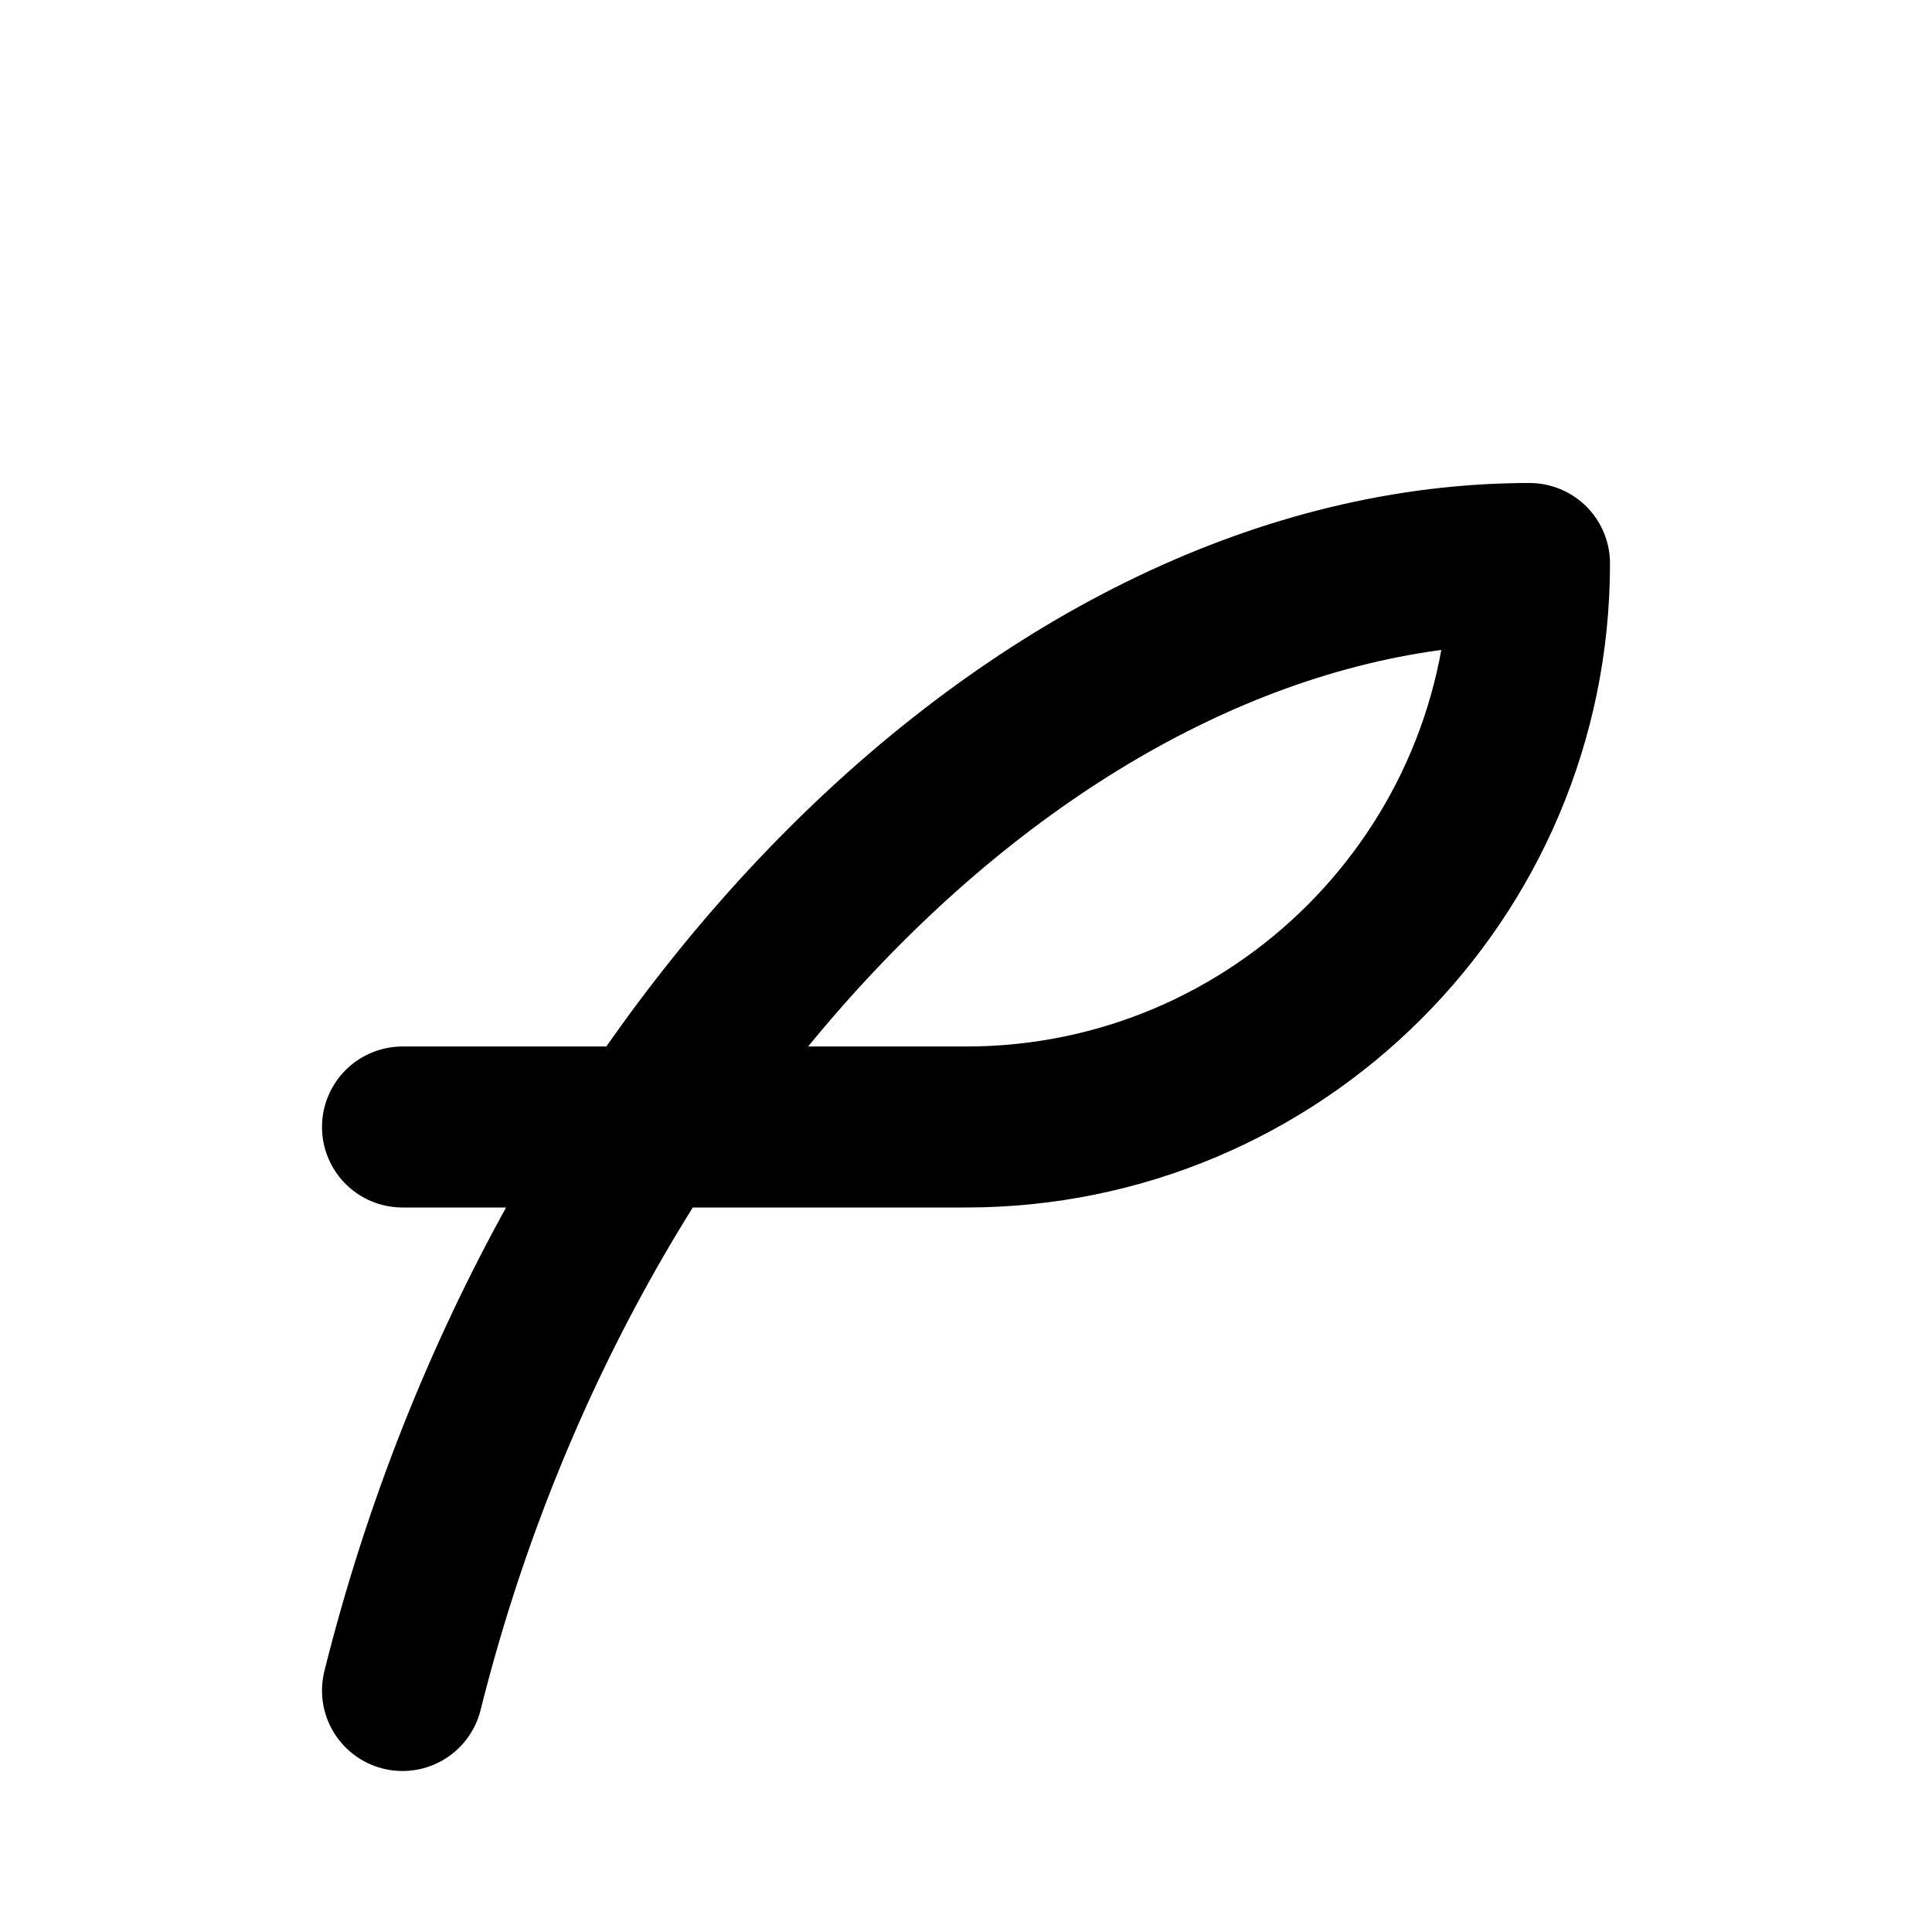
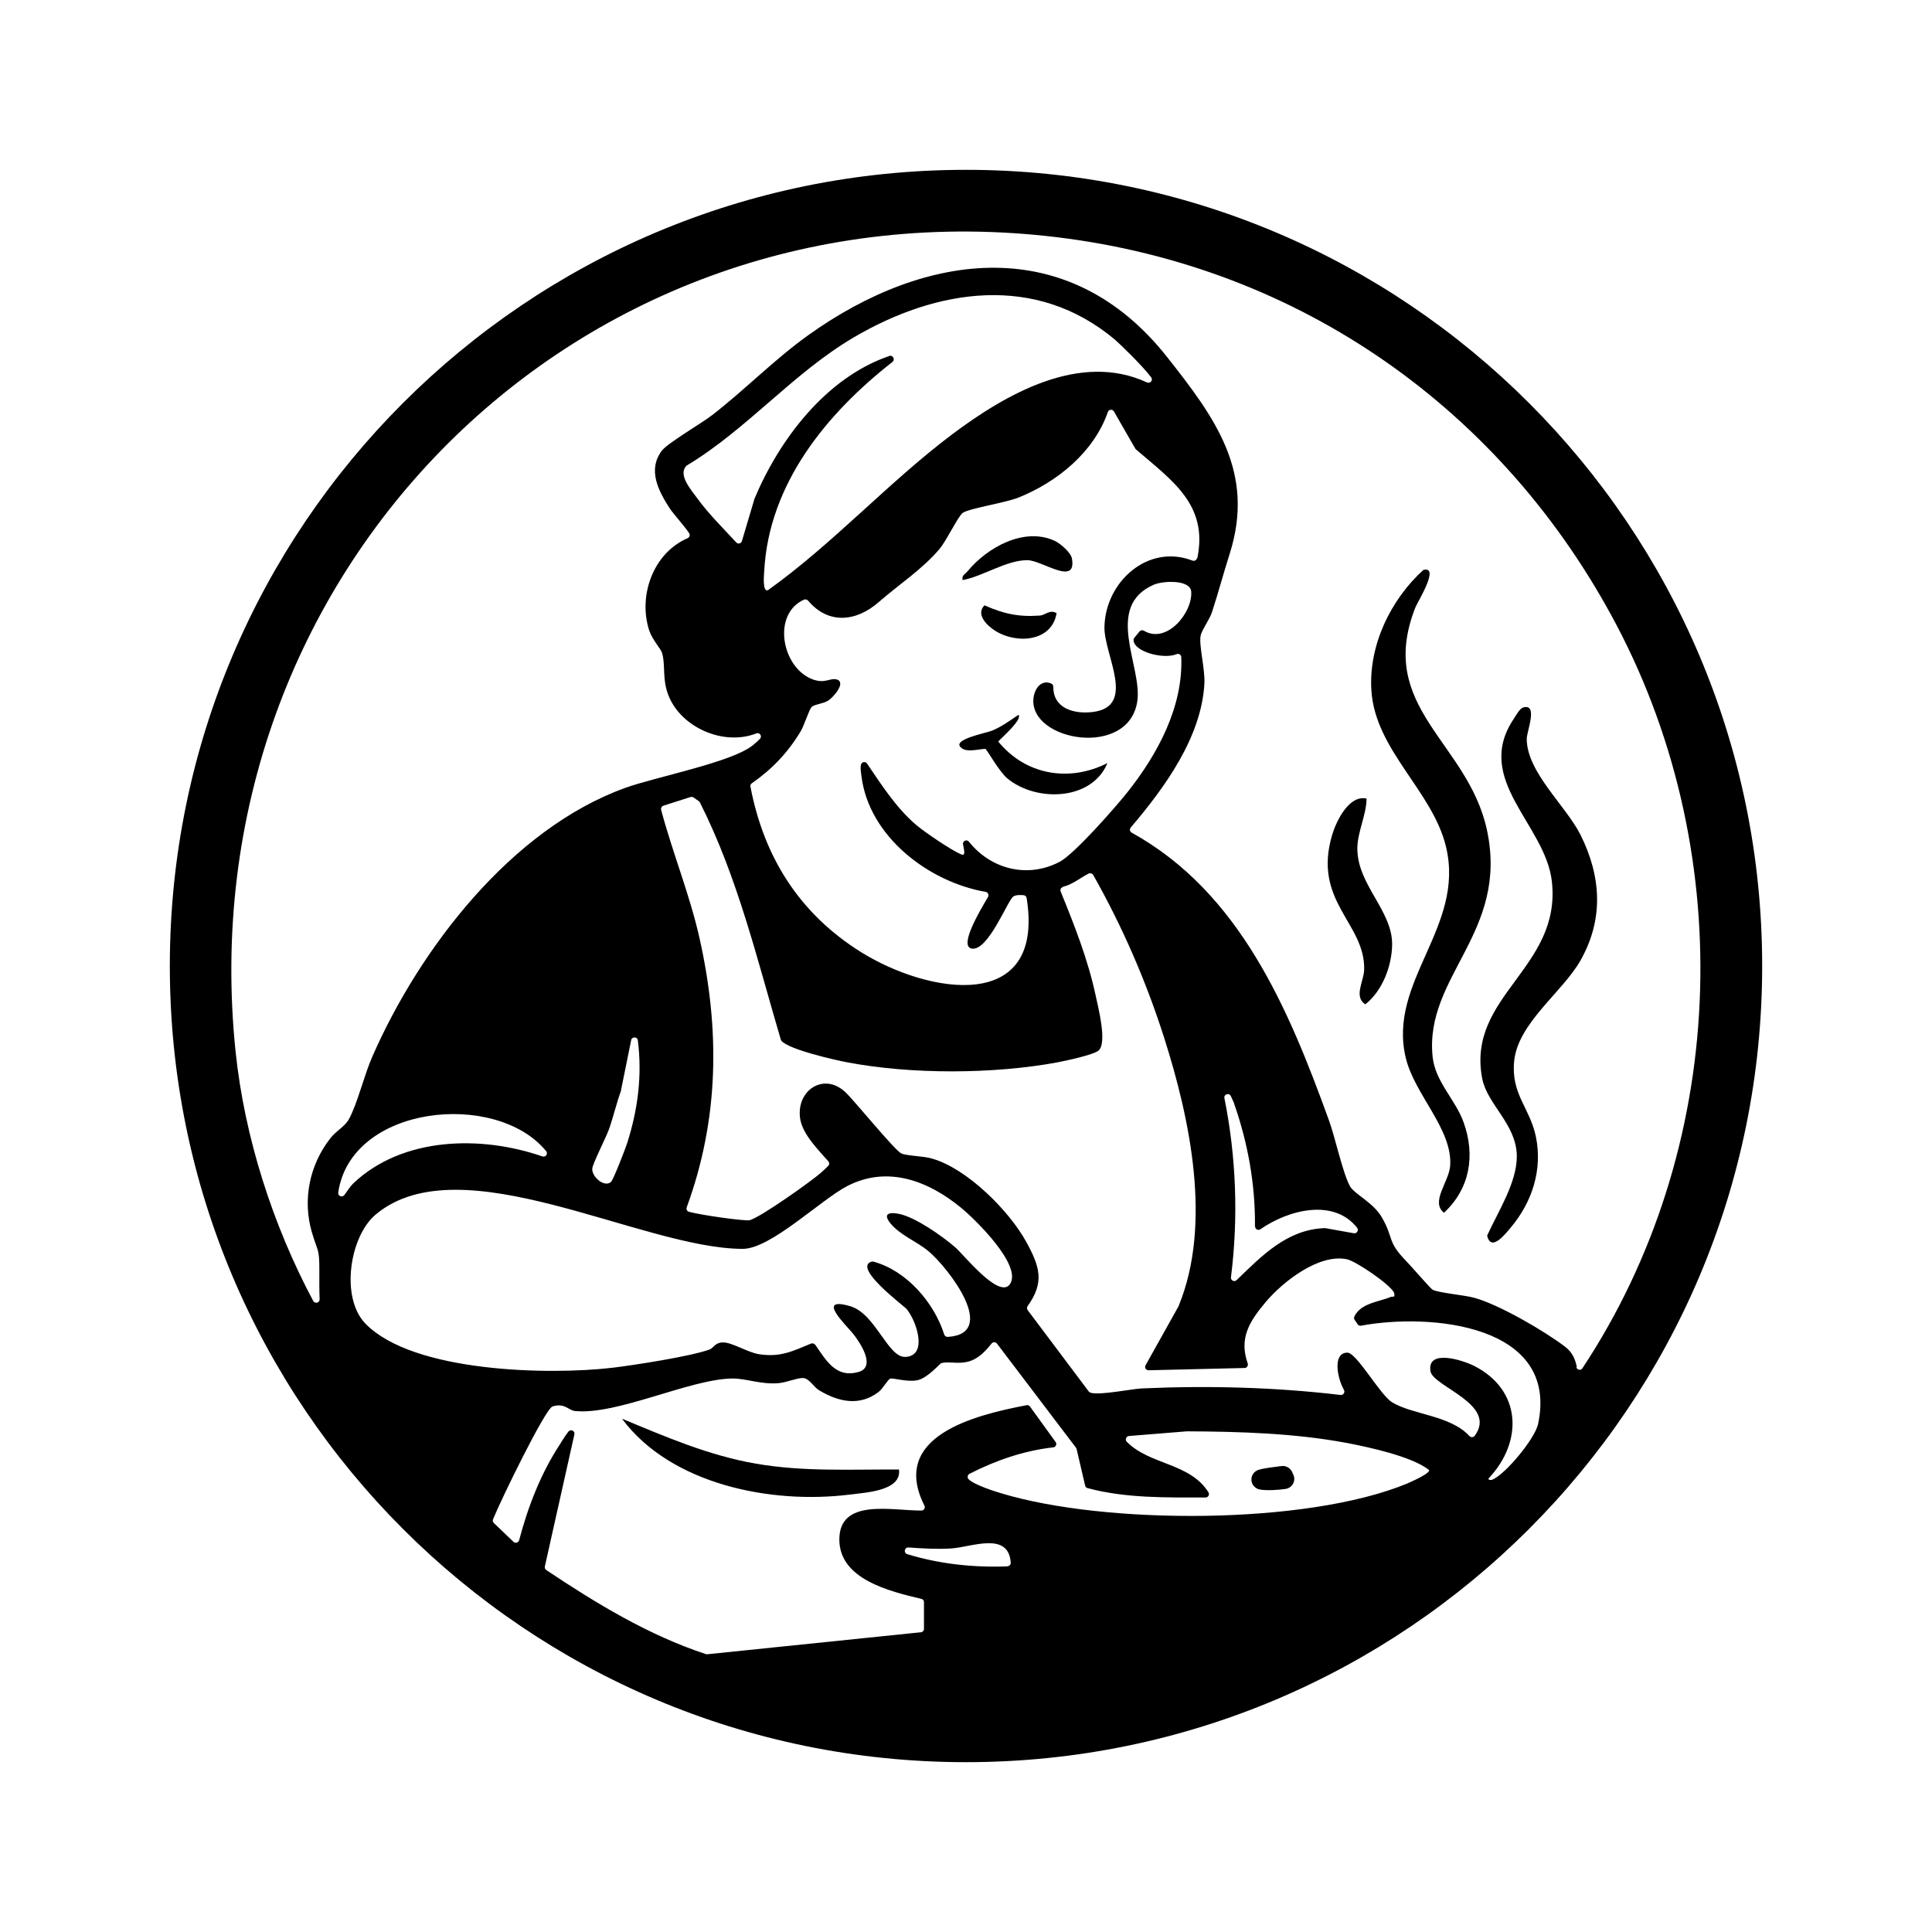
- <svg xmlns="http://www.w3.org/2000/svg" class="h-10 w-10 mx-auto text-green-600" fill="none" viewBox="0 0 24 24" stroke="currentColor">
-   <path d="M5 21c2-8 8-14 14-14a7 7 0 01-7 7H5" stroke-width="2" stroke-linecap="round" stroke-linejoin="round" />
+ <svg xmlns="http://www.w3.org/2000/svg" id="Capa_1" data-name="Capa 1" viewBox="0 0 136.06 136.06">
+   <path d="M124.1,68.03c0,30.97-25.1,56.07-56.07,56.07S11.96,99,11.96,68.03,37.06,11.96,68.03,11.96s56.07,25.1,56.07,56.07ZM111.01,96.27c.04.21.32.27.43.09,10.19-15.4,11.02-35.94,2.43-52.29-7.98-15.18-22.27-25.27-39.4-27.36-33.77-4.11-61.37,23.7-57.88,57.34.63,6.04,2.61,12.21,5.47,17.57.12.22.46.13.45-.12-.03-.68-.02-1.37-.02-2.06,0-1.57-.11-1.24-.53-2.67-.66-2.27-.17-4.71,1.29-6.59.42-.55,1.03-.83,1.32-1.36.61-1.11,1.08-3.13,1.66-4.43,3.33-7.59,9.78-16,17.79-18.9,2.16-.78,7.51-1.8,8.99-3,.12-.1.33-.27.51-.46s-.03-.48-.26-.38c-2.28.9-5.3-.4-6.19-2.69-.45-1.15-.19-2.1-.44-2.96-.08-.3-.69-.94-.91-1.6-.8-2.47.3-5.47,2.71-6.5.13-.06.18-.22.11-.34-.31-.48-1.18-1.45-1.37-1.75-.79-1.22-1.58-2.7-.57-4.06.39-.53,2.78-1.92,3.56-2.52,2.31-1.79,4.36-3.9,6.74-5.61,8.33-5.97,18.37-7.24,25.29,1.52,3.38,4.28,6.23,8.12,4.41,13.86-.44,1.37-.8,2.75-1.25,4.12-.17.52-.74,1.28-.8,1.67-.12.69.32,2.32.27,3.34-.21,3.8-2.8,7.34-5.19,10.15-.1.11-.06.29.07.36,7.63,4.22,11.06,12.44,13.89,20.26.45,1.23.95,3.64,1.47,4.62.31.58,1.65,1.15,2.26,2.22.87,1.51.33,1.66,1.74,3.1.3.31,1.7,1.92,1.82,1.98.39.23,2.25.38,2.96.58,1.74.48,4.94,2.34,6.39,3.45.51.39.71.88.82,1.44ZM80.78,26.93c.23.11.44-.16.29-.36-.7-.91-2.25-2.39-2.54-2.64-5.57-4.69-12.54-3.62-18.42-.16-4.26,2.51-7.48,6.44-11.72,9-.02,0-.03.02-.04.03-.64.63.34,1.72.76,2.3.79,1.09,1.82,2.1,2.74,3.1.13.14.35.08.4-.1l.86-2.89s0-.02,0-.03c1.76-4.22,5.05-8.58,9.52-10.11.25-.09.43.25.22.42-4.65,3.64-8.7,8.58-9.03,14.72-.01.21-.15,1.53.27,1.35,4.59-3.28,8.5-7.62,12.99-10.99,3.78-2.83,8.98-5.82,13.69-3.64ZM84.32,39.31c.78-3.77-1.78-5.47-4.32-7.66-.02-.02-.04-.04-.05-.06l-1.5-2.61c-.1-.18-.37-.16-.43.04-.99,2.83-3.56,4.92-6.29,6.02-.95.38-3.48.76-3.93,1.08-.32.23-1.12,1.91-1.61,2.51-1.2,1.44-2.91,2.55-4.29,3.76-1.62,1.42-3.58,1.59-4.99-.09-.07-.08-.19-.11-.29-.07-2.26,1.02-1.57,4.74.55,5.59.92.37,1.28-.1,1.75.03.71.2-.25,1.28-.61,1.5s-.98.25-1.16.45-.52,1.31-.78,1.73c-.9,1.49-2,2.64-3.42,3.63-.08.05-.12.15-.1.24.95,4.98,3.47,8.96,7.8,11.66,4.76,2.96,12.96,4.34,11.65-3.82-.02-.11-.11-.19-.23-.2-.24-.01-.5-.03-.7.09-.4.24-1.78,3.9-2.95,3.67-.9-.18.6-2.68,1.16-3.63.08-.14,0-.33-.16-.36-4.02-.69-8.23-3.91-8.75-8.14-.03-.25-.12-.68,0-.9.09-.14.3-.13.39,0,1.02,1.51,2.09,3.17,3.49,4.35.61.51,2.45,1.76,3.14,2.05.33.14.21-.28.13-.7-.05-.25.27-.39.42-.19,1.53,1.92,4.11,2.61,6.39,1.41,1.04-.55,3.92-3.83,4.77-4.9,2.12-2.67,3.93-6.01,3.79-9.51,0-.17-.18-.28-.33-.21-.95.39-3.06-.19-3.03-1.02,0-.05.02-.1.06-.14l.36-.44c.08-.09.21-.11.31-.05,1.6.96,3.44-1.27,3.33-2.76-.07-.85-1.97-.77-2.64-.48-3.51,1.54-.82,5.72-1.15,8.16-.55,4.09-7.62,2.87-7.32-.15.07-.7.56-1.36,1.26-1.05.08.04.14.12.14.22-.02,1.52,1.44,1.95,2.79,1.78,3.1-.39.77-4.05.81-5.98.06-3.19,3.07-5.89,6.2-4.68.14.05.29-.03.32-.18ZM74.86,62.47c-.14.03-.22.19-.16.32.96,2.36,1.91,4.76,2.45,7.27.18.85.84,3.37.22,3.92-.35.31-2.35.73-2.92.84-4.5.83-10.26.85-14.75,0-.9-.17-4.11-.89-4.67-1.52-.02-.02-.03-.05-.04-.08-1.67-5.65-3.03-11.42-5.7-16.71-.02-.04-.04-.07-.08-.09l-.37-.26c-.06-.04-.14-.05-.21-.03l-1.91.61c-.12.04-.19.17-.16.29.81,3.05,2.02,5.98,2.71,9.07,1.44,6.45,1.37,12.7-.91,18.93-.05.13.03.28.16.31.89.24,3.94.67,4.28.59.74-.19,4.33-2.73,5.05-3.37.17-.15.32-.3.48-.46.09-.09.09-.23,0-.32-.76-.87-1.85-1.94-1.99-3.07-.24-1.97,1.72-3.21,3.21-1.78.68.65,3.47,4.1,3.93,4.3.4.18,1.49.17,2.15.36,2.46.69,5.44,3.67,6.65,5.88.95,1.73,1.29,2.84.09,4.51-.06.09-.06.2,0,.28l4.31,5.74s.07.07.12.08c.63.2,2.87-.26,3.59-.3,4.66-.21,9.39-.09,14.02.46.19.02.33-.18.24-.35-.5-.89-.8-2.63.24-2.63.65,0,2.3,2.97,3.14,3.49,1.42.88,4.12.92,5.45,2.38.1.11.29.11.38-.02,1.62-2.22-2.94-3.46-3.12-4.54-.26-1.6,2.28-.78,3.07-.38,3.36,1.7,3.47,5.35,1.02,7.93-.03.13.18.12.26.09.93-.38,3.02-2.91,3.23-3.93,1.49-7.03-7.62-7.82-12.47-6.92-.09.02-.19-.02-.24-.1l-.21-.31c-.05-.07-.05-.17-.02-.24.46-.94,1.7-1.02,2.56-1.37.18-.07.3.08.25-.24,0-.03-.01-.05-.02-.08-.32-.6-2.7-2.22-3.33-2.34-1.97-.4-4.5,1.59-5.69,3-1.18,1.4-1.9,2.57-1.28,4.34.05.15-.06.32-.22.32l-6.76.16c-.19,0-.31-.19-.21-.36l2.32-4.15s0-.02.01-.03c2.36-5.76.8-13.16-1.03-18.89-1.27-3.98-2.94-7.82-4.99-11.45-.06-.11-.2-.15-.32-.1-.58.29-1.14.78-1.84.94ZM43.04,83.22c.17-.17,1-2.32,1.13-2.72.76-2.39,1.06-4.78.75-7.23-.03-.27-.42-.28-.47-.02l-.72,3.55s0,.02,0,.03c-.31.85-.51,1.72-.8,2.58-.21.64-1.18,2.49-1.22,2.89-.05.56.87,1.39,1.35.91ZM88.38,86.37c.03-2.95-.5-5.9-1.48-8.68,0,0,0-.01,0-.02l-.22-.48c-.12-.26-.51-.13-.45.15.83,4.14.99,8.41.46,12.61-.03.22.24.36.4.2,1.77-1.71,3.54-3.56,6.19-3.66.02,0,.04,0,.05,0l2.01.36c.22.04.37-.21.23-.39-1.64-2.07-4.8-1.28-6.81.11-.16.11-.37,0-.37-.2ZM38.2,81.44c.24.08.42-.2.25-.39,0,0-.01-.02-.02-.02-3.54-4.25-13.71-3.21-14.61,2.95-.04.25.28.38.43.18.22-.3.43-.63.64-.83,3.46-3.27,8.97-3.39,13.31-1.89ZM66.5,93.98c.03.11.14.18.25.17,3.62-.23.03-4.88-1.38-6.05-.83-.69-1.99-1.11-2.68-1.97-.54-.68-.04-.78.64-.64,1.17.25,3.01,1.55,3.93,2.34.59.5,3.1,3.69,3.86,2.61.91-1.31-2.48-4.6-3.42-5.37-2.29-1.89-5.15-3.01-8-1.56-1.88.96-5.41,4.44-7.39,4.44-7.1,0-19.85-7.44-25.85-2.42-1.84,1.54-2.5,5.85-.73,7.68,3.34,3.45,12.96,3.64,17.43,3.11,1.56-.19,5.42-.79,6.78-1.27.34-.12.38-.48.93-.51.65-.04,1.75.7,2.59.83,1.51.23,2.37-.22,3.66-.75.1-.04.22,0,.29.08.78,1.11,1.45,2.37,3.05,1.92,1.28-.36.08-2.11-.38-2.69s-2.69-2.67-.2-1.94c1.78.52,2.64,3.62,3.88,3.57,1.61-.07.79-2.53.09-3.37-.18-.22-3.83-2.92-2.47-3.34.04-.01.09-.01.13,0,2.33.63,4.27,2.87,4.99,5.14ZM84.92,105.46c-2.78,0-5.64.06-8.33-.66-.09-.02-.15-.09-.17-.18l-.6-2.57s-.02-.06-.04-.09l-5.57-7.34c-.09-.12-.28-.13-.38,0-.45.56-.95,1.1-1.68,1.28-.67.17-1.3-.03-1.85.09-.1.02-.96,1.06-1.69,1.21s-1.67-.17-1.91-.11c-.17.04-.52.71-.83.94-1.34,1.03-2.83.69-4.17-.11-.39-.23-.69-.82-1.11-.87-.39-.04-1.22.32-1.78.36-1.23.1-2.22-.33-3.23-.33-2.98.03-8.11,2.59-11.09,2.29-.46-.05-.72-.59-1.58-.32-.51.16-3.61,6.52-4.19,7.95-.04.09-.01.19.06.26l1.38,1.32c.13.13.35.06.4-.11.62-2.36,1.53-4.71,2.87-6.75.06-.09.33-.56.6-.9.16-.2.48-.05.42.2l-2.08,9.3c-.02.1.02.2.1.25,3.52,2.35,7.2,4.59,11.24,5.92.03.01.07.01.1.01l15.05-1.55c.12-.01.21-.11.21-.24v-1.88c0-.11-.07-.21-.18-.23-2.24-.53-5.78-1.38-5.78-4.18,0-2.93,3.69-2.03,5.78-2.04.18,0,.29-.19.21-.35-2.45-4.87,3.47-6.36,7.2-7.07.09-.02.18.02.24.1l1.8,2.49c.11.15.02.36-.17.38-2.06.23-4.05.92-5.89,1.86-.14.07-.18.26-.07.38.43.43,1.99.9,2.29.99,7.3,2.22,21.51,2.25,28.59-.68.18-.08,1.79-.77,1.52-.98-1.21-.94-4.27-1.6-5.81-1.89-3.68-.68-7.45-.79-11.19-.81,0,0-.01,0-.02,0l-4.08.33c-.2.02-.3.26-.16.4,1.59,1.64,4.45,1.48,5.75,3.56.1.16-.01.37-.2.37ZM70.95,110.3c.13,0,.24-.12.23-.25-.15-2.22-2.74-1.1-4.19-1-1,.06-2.01,0-3.01-.07-.29-.02-.36.39-.09.47h0c2.29.7,4.67.95,7.06.86Z" />
+   <path d="M100.27,40.13c1.14-.25-.45,2.28-.59,2.64-2.79,7.07,3.68,9.46,5.03,15.65,1.58,7.25-4.4,10.31-3.82,15.99.18,1.77,1.6,3.01,2.18,4.62.84,2.32.46,4.67-1.38,6.38-.97-.78.36-2.17.44-3.33.16-2.57-2.51-4.99-3.13-7.58-1.29-5.4,4.18-9.2,2.84-14.84-.93-3.95-4.99-6.81-5.26-11.03-.21-3.17,1.36-6.42,3.68-8.51Z" />
+   <path d="M107.28,49.82c1.06-.29.24,1.69.24,2.21,0,2.35,2.75,4.7,3.79,6.77,1.46,2.93,1.64,5.93,0,8.83-1.27,2.25-4.43,4.42-4.68,7.13-.21,2.32,1.1,3.24,1.53,5.27.49,2.35-.26,4.65-1.8,6.46-.42.5-1.36,1.67-1.63.53.75-1.66,2.12-3.76,2.09-5.63-.04-2.25-2.08-3.59-2.44-5.45-1.1-5.82,5.59-7.75,4.91-13.86-.45-4.03-5.58-7.17-2.67-11.48.16-.23.4-.71.66-.78Z" />
+   <path d="M96.24,56.24c-.02,1.2-.64,2.31-.65,3.52,0,2.56,2.48,4.37,2.45,6.77-.02,1.51-.69,3.26-1.89,4.2-.83-.54-.11-1.61-.08-2.42.1-3.31-3.68-4.81-2.24-9.56.3-.97,1.19-2.79,2.41-2.51Z" />
+   <path d="M77.99,53.74c-1.1,2.67-5.04,2.76-7.06,1.07-.57-.48-1.41-1.99-1.52-2.06-.13-.07-1.31.29-1.69-.07-.81-.59,1.73-1.05,2.16-1.23.67-.28,1.25-.71,1.85-1.11.28.34-1.19,1.61-1.43,1.88,1.92,2.36,4.99,2.89,7.69,1.52Z" />
+   <path d="M67.79,40.85c-.08-.34.19-.42.36-.63,1.36-1.65,3.94-3.11,6.09-2.15.41.18,1.17.83,1.25,1.26.35,1.99-2.1.13-3.13.12-1.47-.01-3.12,1.13-4.56,1.4Z" />
+   <path d="M74.41,43.18c-.33,2.03-2.85,2.2-4.36,1.22-.57-.37-1.34-1.14-.72-1.77,1.36.6,2.4.83,3.91.72.39-.03.68-.45,1.17-.17Z" />
+   <path d="M63.31,103.49c.2,1.52-2.37,1.62-3.51,1.77-5.5.68-12.55-.71-16-5.35,3.08,1.28,6.13,2.6,9.45,3.17,3.35.58,6.67.39,10.06.41Z" />
+   <path d="M90.52,104.86c-.57.08-1.3.12-1.79.04-.28-.05-.51-.26-.58-.53h0c-.09-.37.12-.75.49-.86.47-.14,1.12-.19,1.58-.26.31-.05.61.1.76.38.04.08.08.18.12.27.17.43-.12.9-.58.96Z" />
</svg>
